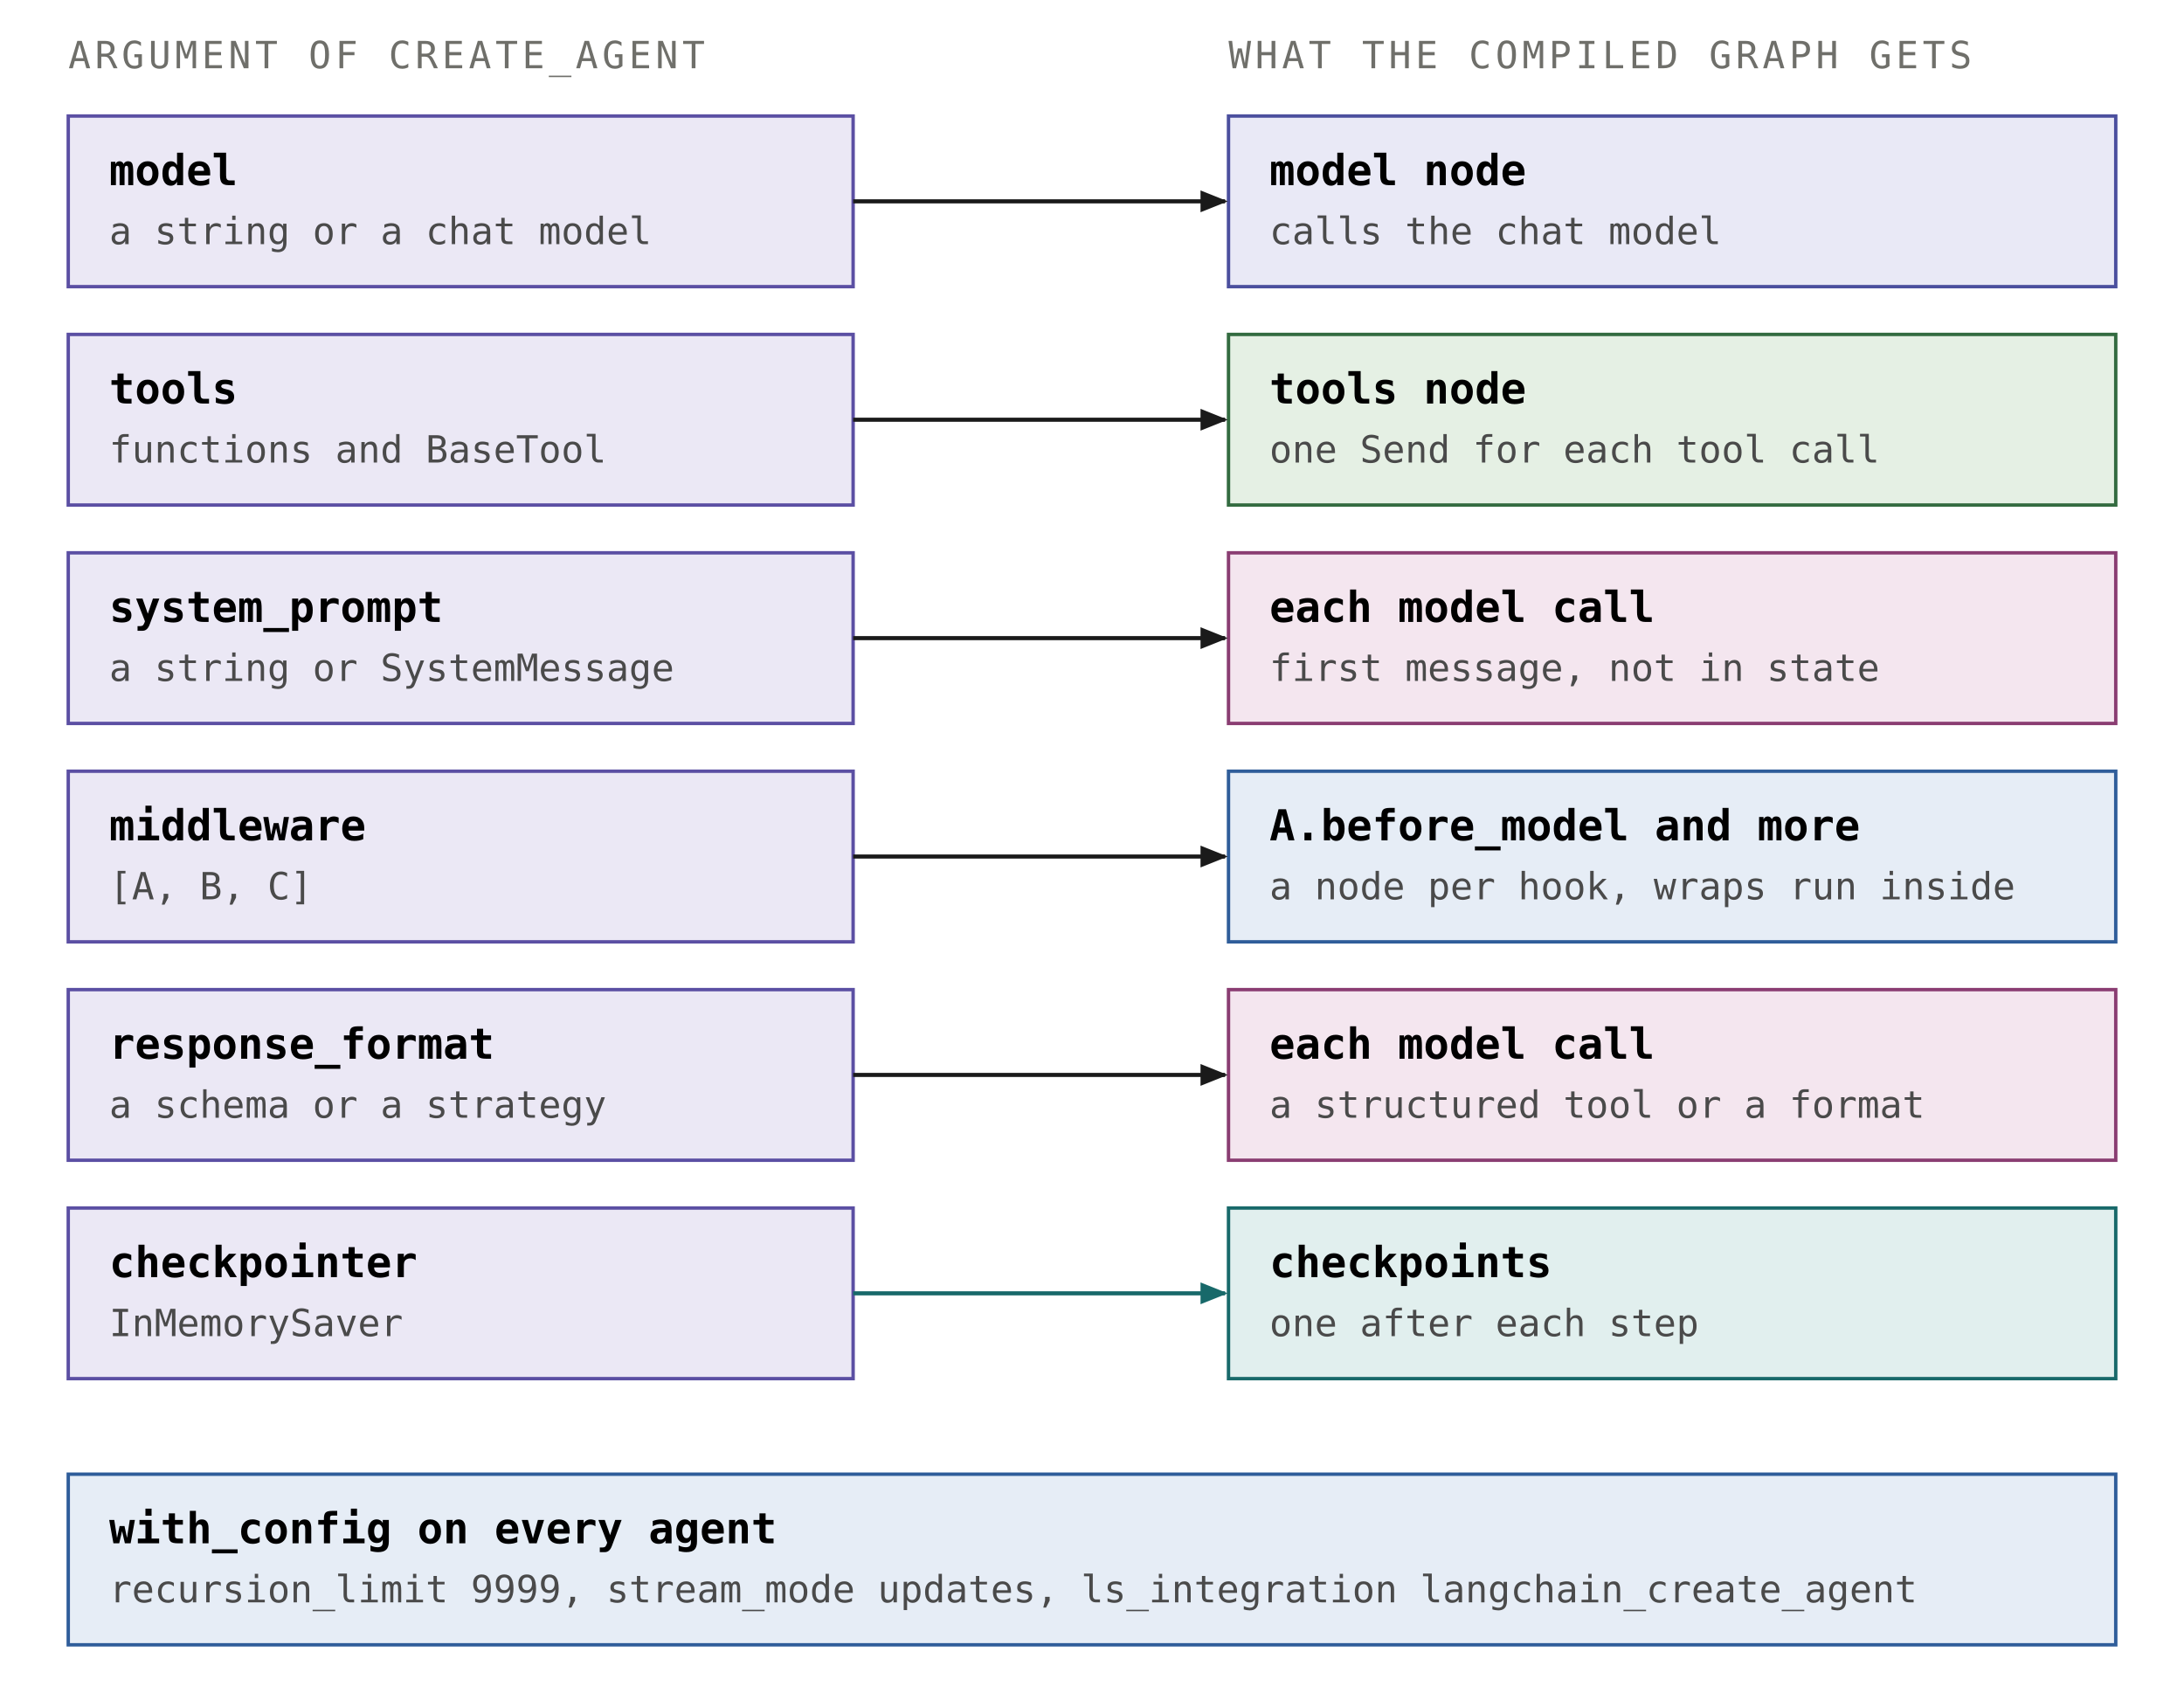
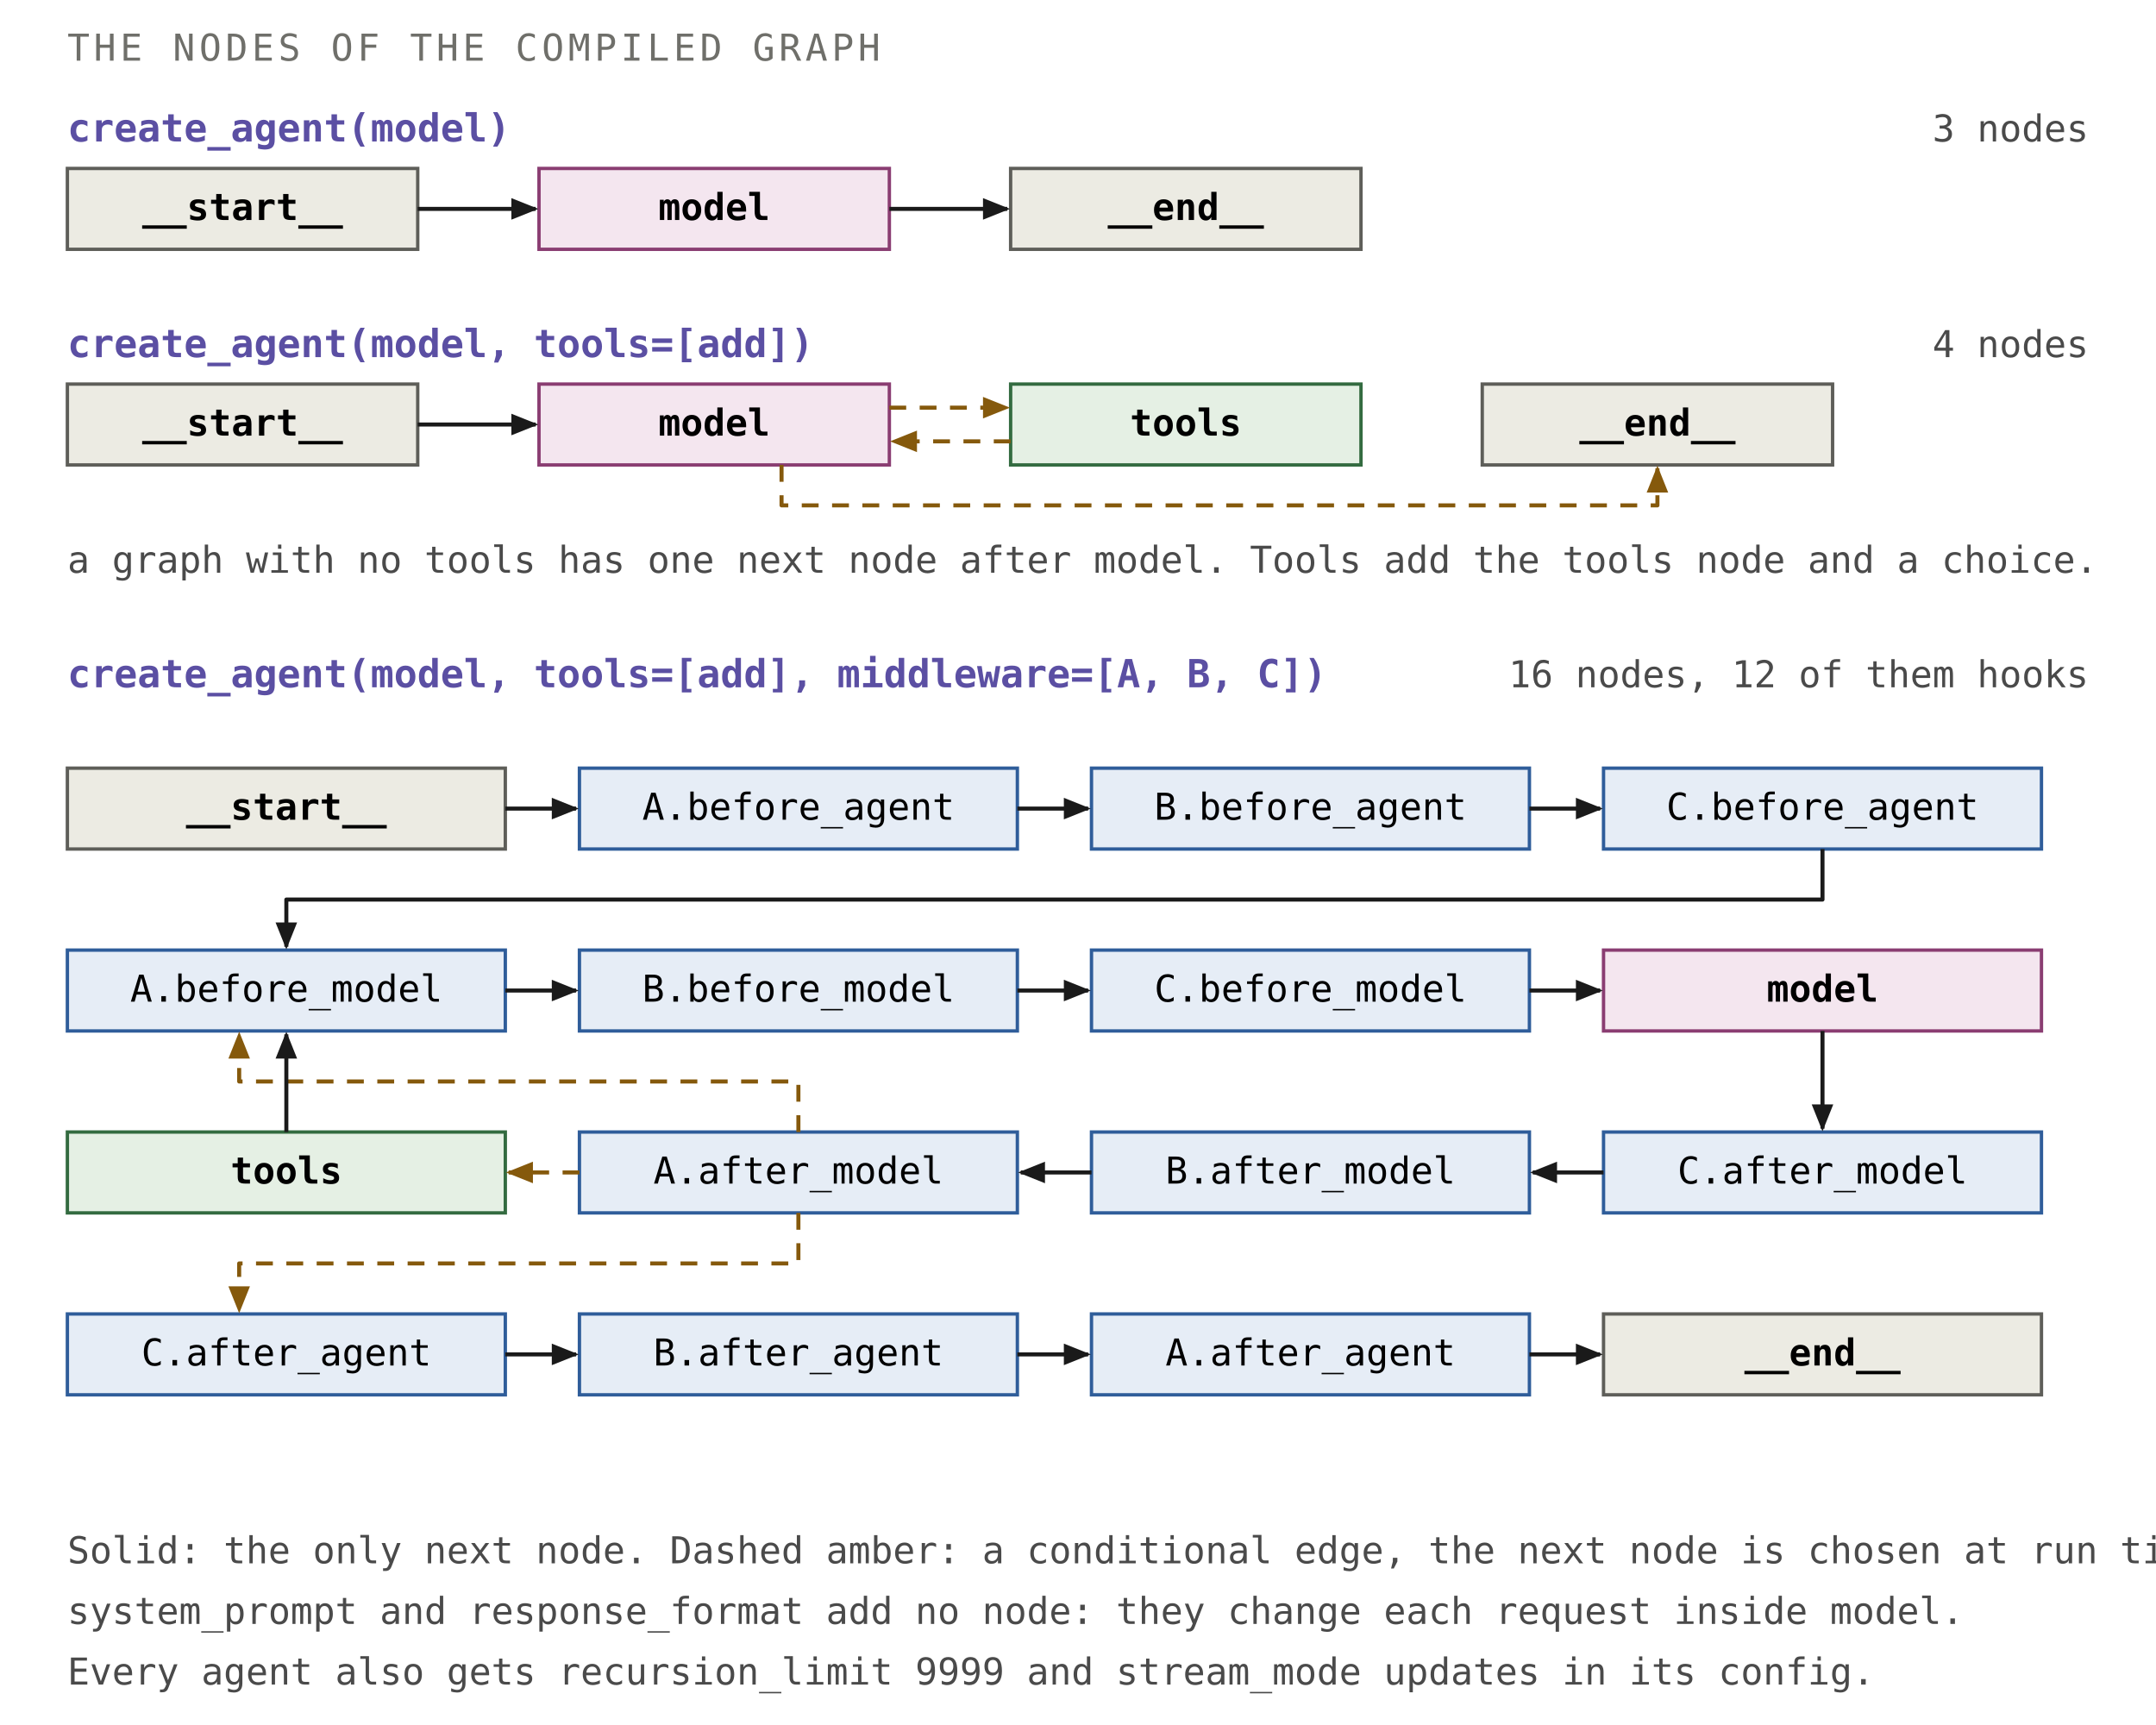
- <svg xmlns="http://www.w3.org/2000/svg" viewBox="0 0 640 500" role="img" aria-labelledby="fig-3-1-title fig-3-1-desc" font-family="JetBrains Mono, ui-monospace, monospace">
+ <svg xmlns="http://www.w3.org/2000/svg" viewBox="0 0 640 512" role="img" aria-labelledby="fig-3-1-title fig-3-1-desc" font-family="JetBrains Mono, ui-monospace, monospace">
  <defs>
    <marker id="fig-3-1-head-ink" viewBox="0 0 10 10" refX="9" refY="5" markerWidth="8" markerHeight="8" markerUnits="userSpaceOnUse" orient="auto-start-reverse">
      <path d="M0 1 L10 5 L0 9 z" fill="var(--m-ink, #1a1a1a)" />
    </marker>
-     <marker id="fig-3-1-head-teal" viewBox="0 0 10 10" refX="9" refY="5" markerWidth="8" markerHeight="8" markerUnits="userSpaceOnUse" orient="auto-start-reverse">
-       <path d="M0 1 L10 5 L0 9 z" fill="var(--m-teal-ink, #18696a)" />
+     <marker id="fig-3-1-head-amber" viewBox="0 0 10 10" refX="9" refY="5" markerWidth="8" markerHeight="8" markerUnits="userSpaceOnUse" orient="auto-start-reverse">
+       <path d="M0 1 L10 5 L0 9 z" fill="var(--m-amber-ink, #85590c)" />
    </marker>
  </defs>
-   <text x="20" y="20" font-size="11" letter-spacing="1.2" fill="var(--m-ink-mute, #6f6f6a)">ARGUMENT OF CREATE_AGENT</text>
-   <text x="360" y="20" font-size="11" letter-spacing="1.2" fill="var(--m-ink-mute, #6f6f6a)">WHAT THE COMPILED GRAPH GETS</text>
-   <rect x="20" y="34" width="230" height="50" fill="var(--m-violet-fill, #ebe8f5)" stroke="var(--m-violet-ink, #5b4fa3)" />
-   <text x="32" y="54.25" font-size="12.5" font-weight="700">model</text>
-   <text x="32" y="71.55" font-size="11" class="m-serif" fill="var(--m-ink-soft, #4a4a4a)">a string or a chat model</text>
-   <rect x="360" y="34" width="260" height="50" fill="var(--m-indigo-fill, #e9e9f6)" stroke="var(--m-indigo-ink, #4b4f9e)" />
-   <text x="372" y="54.25" font-size="12.5" font-weight="700">model node</text>
-   <text x="372" y="71.55" font-size="11" class="m-serif" fill="var(--m-ink-soft, #4a4a4a)">calls the chat model</text>
-   <line x1="250" y1="59" x2="359" y2="59" stroke="var(--m-ink, #1a1a1a)" stroke-width="1.2" marker-end="url(#fig-3-1-head-ink)" />
-   <rect x="20" y="98" width="230" height="50" fill="var(--m-violet-fill, #ebe8f5)" stroke="var(--m-violet-ink, #5b4fa3)" />
-   <text x="32" y="118.25" font-size="12.5" font-weight="700">tools</text>
-   <text x="32" y="135.55" font-size="11" class="m-serif" fill="var(--m-ink-soft, #4a4a4a)">functions and BaseTool</text>
-   <rect x="360" y="98" width="260" height="50" fill="var(--m-green-fill, #e5f0e4)" stroke="var(--m-green-ink, #336b40)" />
-   <text x="372" y="118.25" font-size="12.5" font-weight="700">tools node</text>
-   <text x="372" y="135.55" font-size="11" class="m-serif" fill="var(--m-ink-soft, #4a4a4a)">one Send for each tool call</text>
-   <line x1="250" y1="123" x2="359" y2="123" stroke="var(--m-ink, #1a1a1a)" stroke-width="1.2" marker-end="url(#fig-3-1-head-ink)" />
-   <rect x="20" y="162" width="230" height="50" fill="var(--m-violet-fill, #ebe8f5)" stroke="var(--m-violet-ink, #5b4fa3)" />
-   <text x="32" y="182.25" font-size="12.5" font-weight="700">system_prompt</text>
-   <text x="32" y="199.55" font-size="11" class="m-serif" fill="var(--m-ink-soft, #4a4a4a)">a string or SystemMessage</text>
-   <rect x="360" y="162" width="260" height="50" fill="var(--m-plum-fill, #f4e6ef)" stroke="var(--m-plum-ink, #8a3d72)" />
-   <text x="372" y="182.25" font-size="12.5" font-weight="700">each model call</text>
-   <text x="372" y="199.55" font-size="11" class="m-serif" fill="var(--m-ink-soft, #4a4a4a)">first message, not in state</text>
-   <line x1="250" y1="187" x2="359" y2="187" stroke="var(--m-ink, #1a1a1a)" stroke-width="1.2" marker-end="url(#fig-3-1-head-ink)" />
-   <rect x="20" y="226" width="230" height="50" fill="var(--m-violet-fill, #ebe8f5)" stroke="var(--m-violet-ink, #5b4fa3)" />
-   <text x="32" y="246.25" font-size="12.5" font-weight="700">middleware</text>
-   <text x="32" y="263.55" font-size="11" class="m-serif" fill="var(--m-ink-soft, #4a4a4a)">[A, B, C]</text>
-   <rect x="360" y="226" width="260" height="50" fill="var(--m-blue-fill, #e6edf6)" stroke="var(--m-blue-ink, #2f5d9a)" />
-   <text x="372" y="246.25" font-size="12.5" font-weight="700">A.before_model and more</text>
-   <text x="372" y="263.55" font-size="11" class="m-serif" fill="var(--m-ink-soft, #4a4a4a)">a node per hook, wraps run inside</text>
-   <line x1="250" y1="251" x2="359" y2="251" stroke="var(--m-ink, #1a1a1a)" stroke-width="1.2" marker-end="url(#fig-3-1-head-ink)" />
-   <rect x="20" y="290" width="230" height="50" fill="var(--m-violet-fill, #ebe8f5)" stroke="var(--m-violet-ink, #5b4fa3)" />
-   <text x="32" y="310.25" font-size="12.5" font-weight="700">response_format</text>
-   <text x="32" y="327.55" font-size="11" class="m-serif" fill="var(--m-ink-soft, #4a4a4a)">a schema or a strategy</text>
-   <rect x="360" y="290" width="260" height="50" fill="var(--m-plum-fill, #f4e6ef)" stroke="var(--m-plum-ink, #8a3d72)" />
-   <text x="372" y="310.25" font-size="12.5" font-weight="700">each model call</text>
-   <text x="372" y="327.55" font-size="11" class="m-serif" fill="var(--m-ink-soft, #4a4a4a)">a structured tool or a format</text>
-   <line x1="250" y1="315" x2="359" y2="315" stroke="var(--m-ink, #1a1a1a)" stroke-width="1.2" marker-end="url(#fig-3-1-head-ink)" />
-   <rect x="20" y="354" width="230" height="50" fill="var(--m-violet-fill, #ebe8f5)" stroke="var(--m-violet-ink, #5b4fa3)" />
-   <text x="32" y="374.25" font-size="12.5" font-weight="700">checkpointer</text>
-   <text x="32" y="391.55" font-size="11" class="m-serif" fill="var(--m-ink-soft, #4a4a4a)">InMemorySaver</text>
-   <rect x="360" y="354" width="260" height="50" fill="var(--m-teal-fill, #e1efee)" stroke="var(--m-teal-ink, #18696a)" />
-   <text x="372" y="374.25" font-size="12.5" font-weight="700">checkpoints</text>
-   <text x="372" y="391.55" font-size="11" class="m-serif" fill="var(--m-ink-soft, #4a4a4a)">one after each step</text>
-   <line x1="250" y1="379" x2="359" y2="379" stroke="var(--m-teal-ink, #18696a)" stroke-width="1.2" marker-end="url(#fig-3-1-head-teal)" />
-   <rect x="20" y="432" width="600" height="50" fill="var(--m-blue-fill, #e6edf6)" stroke="var(--m-blue-ink, #2f5d9a)" />
-   <text x="32" y="452.25" font-size="12.5" font-weight="700">with_config on every agent</text>
-   <text x="32" y="469.55" font-size="11" class="m-serif" fill="var(--m-ink-soft, #4a4a4a)">recursion_limit 9999, stream_mode updates, ls_integration langchain_create_agent</text>
+   <text x="20" y="18" font-size="11" letter-spacing="1.2" fill="var(--m-ink-mute, #6f6f6a)">THE NODES OF THE COMPILED GRAPH</text>
+   <text x="20" y="42" font-size="11.5" font-weight="700" fill="var(--m-violet-ink, #5b4fa3)">create_agent(model)</text>
+   <text x="620" y="42" font-size="11" text-anchor="end" fill="var(--m-ink-soft, #4a4a4a)">3 nodes</text>
+   <rect x="20" y="50" width="104" height="24" fill="var(--m-grey-fill, #ecebe3)" stroke="var(--m-grey-ink, #5e5e59)" />
+   <text x="72" y="65.3" font-size="11" text-anchor="middle" font-weight="700">__start__</text>
+   <rect x="160" y="50" width="104" height="24" fill="var(--m-plum-fill, #f4e6ef)" stroke="var(--m-plum-ink, #8a3d72)" />
+   <text x="212" y="65.3" font-size="11" text-anchor="middle" font-weight="700">model</text>
+   <rect x="300" y="50" width="104" height="24" fill="var(--m-grey-fill, #ecebe3)" stroke="var(--m-grey-ink, #5e5e59)" />
+   <text x="352" y="65.3" font-size="11" text-anchor="middle" font-weight="700">__end__</text>
+   <line x1="124" y1="62" x2="159" y2="62" stroke="var(--m-ink, #1a1a1a)" stroke-width="1.2" marker-end="url(#fig-3-1-head-ink)" />
+   <line x1="264" y1="62" x2="299" y2="62" stroke="var(--m-ink, #1a1a1a)" stroke-width="1.2" marker-end="url(#fig-3-1-head-ink)" />
+   <text x="20" y="106" font-size="11.5" font-weight="700" fill="var(--m-violet-ink, #5b4fa3)">create_agent(model, tools=[add])</text>
+   <text x="620" y="106" font-size="11" text-anchor="end" fill="var(--m-ink-soft, #4a4a4a)">4 nodes</text>
+   <rect x="20" y="114" width="104" height="24" fill="var(--m-grey-fill, #ecebe3)" stroke="var(--m-grey-ink, #5e5e59)" />
+   <text x="72" y="129.3" font-size="11" text-anchor="middle" font-weight="700">__start__</text>
+   <rect x="160" y="114" width="104" height="24" fill="var(--m-plum-fill, #f4e6ef)" stroke="var(--m-plum-ink, #8a3d72)" />
+   <text x="212" y="129.3" font-size="11" text-anchor="middle" font-weight="700">model</text>
+   <rect x="300" y="114" width="104" height="24" fill="var(--m-green-fill, #e5f0e4)" stroke="var(--m-green-ink, #336b40)" />
+   <text x="352" y="129.3" font-size="11" text-anchor="middle" font-weight="700">tools</text>
+   <rect x="440" y="114" width="104" height="24" fill="var(--m-grey-fill, #ecebe3)" stroke="var(--m-grey-ink, #5e5e59)" />
+   <text x="492" y="129.3" font-size="11" text-anchor="middle" font-weight="700">__end__</text>
+   <line x1="124" y1="126" x2="159" y2="126" stroke="var(--m-ink, #1a1a1a)" stroke-width="1.2" marker-end="url(#fig-3-1-head-ink)" />
+   <path d="M232 138 V150 H492 V139" fill="none" stroke="var(--m-amber-ink, #85590c)" stroke-width="1.2" stroke-dasharray="5 4" stroke-linejoin="round" marker-end="url(#fig-3-1-head-amber)" />
+   <line x1="264" y1="121" x2="299" y2="121" stroke="var(--m-amber-ink, #85590c)" stroke-width="1.2" stroke-dasharray="5 4" marker-end="url(#fig-3-1-head-amber)" />
+   <line x1="300" y1="131" x2="265" y2="131" stroke="var(--m-amber-ink, #85590c)" stroke-width="1.2" stroke-dasharray="5 4" marker-end="url(#fig-3-1-head-amber)" />
+   <text x="20" y="170" font-size="11" class="m-serif" fill="var(--m-ink-soft, #4a4a4a)">a graph with no tools has one next node after model. Tools add the tools node and a choice.</text>
+   <text x="20" y="204" font-size="11.5" font-weight="700" fill="var(--m-violet-ink, #5b4fa3)">create_agent(model, tools=[add], middleware=[A, B, C])</text>
+   <text x="620" y="204" font-size="11" text-anchor="end" fill="var(--m-ink-soft, #4a4a4a)">16 nodes, 12 of them hooks</text>
+   <rect x="20" y="228" width="130" height="24" fill="var(--m-grey-fill, #ecebe3)" stroke="var(--m-grey-ink, #5e5e59)" />
+   <text x="85" y="243.3" font-size="11" text-anchor="middle" font-weight="700">__start__</text>
+   <rect x="476" y="282" width="130" height="24" fill="var(--m-plum-fill, #f4e6ef)" stroke="var(--m-plum-ink, #8a3d72)" />
+   <text x="541" y="297.3" font-size="11" text-anchor="middle" font-weight="700">model</text>
+   <rect x="20" y="336" width="130" height="24" fill="var(--m-green-fill, #e5f0e4)" stroke="var(--m-green-ink, #336b40)" />
+   <text x="85" y="351.3" font-size="11" text-anchor="middle" font-weight="700">tools</text>
+   <rect x="172" y="228" width="130" height="24" fill="var(--m-blue-fill, #e6edf6)" stroke="var(--m-blue-ink, #2f5d9a)" />
+   <text x="237" y="243.3" font-size="11" text-anchor="middle" font-weight="400">A.before_agent</text>
+   <rect x="20" y="282" width="130" height="24" fill="var(--m-blue-fill, #e6edf6)" stroke="var(--m-blue-ink, #2f5d9a)" />
+   <text x="85" y="297.3" font-size="11" text-anchor="middle" font-weight="400">A.before_model</text>
+   <rect x="172" y="336" width="130" height="24" fill="var(--m-blue-fill, #e6edf6)" stroke="var(--m-blue-ink, #2f5d9a)" />
+   <text x="237" y="351.3" font-size="11" text-anchor="middle" font-weight="400">A.after_model</text>
+   <rect x="324" y="390" width="130" height="24" fill="var(--m-blue-fill, #e6edf6)" stroke="var(--m-blue-ink, #2f5d9a)" />
+   <text x="389" y="405.3" font-size="11" text-anchor="middle" font-weight="400">A.after_agent</text>
+   <rect x="324" y="228" width="130" height="24" fill="var(--m-blue-fill, #e6edf6)" stroke="var(--m-blue-ink, #2f5d9a)" />
+   <text x="389" y="243.3" font-size="11" text-anchor="middle" font-weight="400">B.before_agent</text>
+   <rect x="172" y="282" width="130" height="24" fill="var(--m-blue-fill, #e6edf6)" stroke="var(--m-blue-ink, #2f5d9a)" />
+   <text x="237" y="297.3" font-size="11" text-anchor="middle" font-weight="400">B.before_model</text>
+   <rect x="324" y="336" width="130" height="24" fill="var(--m-blue-fill, #e6edf6)" stroke="var(--m-blue-ink, #2f5d9a)" />
+   <text x="389" y="351.3" font-size="11" text-anchor="middle" font-weight="400">B.after_model</text>
+   <rect x="172" y="390" width="130" height="24" fill="var(--m-blue-fill, #e6edf6)" stroke="var(--m-blue-ink, #2f5d9a)" />
+   <text x="237" y="405.3" font-size="11" text-anchor="middle" font-weight="400">B.after_agent</text>
+   <rect x="476" y="228" width="130" height="24" fill="var(--m-blue-fill, #e6edf6)" stroke="var(--m-blue-ink, #2f5d9a)" />
+   <text x="541" y="243.3" font-size="11" text-anchor="middle" font-weight="400">C.before_agent</text>
+   <rect x="324" y="282" width="130" height="24" fill="var(--m-blue-fill, #e6edf6)" stroke="var(--m-blue-ink, #2f5d9a)" />
+   <text x="389" y="297.3" font-size="11" text-anchor="middle" font-weight="400">C.before_model</text>
+   <rect x="476" y="336" width="130" height="24" fill="var(--m-blue-fill, #e6edf6)" stroke="var(--m-blue-ink, #2f5d9a)" />
+   <text x="541" y="351.3" font-size="11" text-anchor="middle" font-weight="400">C.after_model</text>
+   <rect x="20" y="390" width="130" height="24" fill="var(--m-blue-fill, #e6edf6)" stroke="var(--m-blue-ink, #2f5d9a)" />
+   <text x="85" y="405.3" font-size="11" text-anchor="middle" font-weight="400">C.after_agent</text>
+   <rect x="476" y="390" width="130" height="24" fill="var(--m-grey-fill, #ecebe3)" stroke="var(--m-grey-ink, #5e5e59)" />
+   <text x="541" y="405.3" font-size="11" text-anchor="middle" font-weight="700">__end__</text>
+   <path d="M237 336 V321 H71 V307" fill="none" stroke="var(--m-amber-ink, #85590c)" stroke-width="1.2" stroke-dasharray="5 4" stroke-linejoin="round" marker-end="url(#fig-3-1-head-amber)" />
+   <path d="M237 360 V375 H71 V389" fill="none" stroke="var(--m-amber-ink, #85590c)" stroke-width="1.2" stroke-dasharray="5 4" stroke-linejoin="round" marker-end="url(#fig-3-1-head-amber)" />
+   <line x1="172" y1="348" x2="151" y2="348" stroke="var(--m-amber-ink, #85590c)" stroke-width="1.2" stroke-dasharray="5 4" marker-end="url(#fig-3-1-head-amber)" />
+   <line x1="302" y1="240" x2="323" y2="240" stroke="var(--m-ink, #1a1a1a)" stroke-width="1.2" marker-end="url(#fig-3-1-head-ink)" />
+   <line x1="150" y1="294" x2="171" y2="294" stroke="var(--m-ink, #1a1a1a)" stroke-width="1.2" marker-end="url(#fig-3-1-head-ink)" />
+   <line x1="302" y1="402" x2="323" y2="402" stroke="var(--m-ink, #1a1a1a)" stroke-width="1.2" marker-end="url(#fig-3-1-head-ink)" />
+   <line x1="324" y1="348" x2="303" y2="348" stroke="var(--m-ink, #1a1a1a)" stroke-width="1.2" marker-end="url(#fig-3-1-head-ink)" />
+   <line x1="454" y1="240" x2="475" y2="240" stroke="var(--m-ink, #1a1a1a)" stroke-width="1.2" marker-end="url(#fig-3-1-head-ink)" />
+   <line x1="302" y1="294" x2="323" y2="294" stroke="var(--m-ink, #1a1a1a)" stroke-width="1.2" marker-end="url(#fig-3-1-head-ink)" />
+   <line x1="150" y1="402" x2="171" y2="402" stroke="var(--m-ink, #1a1a1a)" stroke-width="1.2" marker-end="url(#fig-3-1-head-ink)" />
+   <line x1="476" y1="348" x2="455" y2="348" stroke="var(--m-ink, #1a1a1a)" stroke-width="1.2" marker-end="url(#fig-3-1-head-ink)" />
+   <path d="M541 252 V267 H85 V281" fill="none" stroke="var(--m-ink, #1a1a1a)" stroke-width="1.2" stroke-linejoin="round" marker-end="url(#fig-3-1-head-ink)" />
+   <line x1="454" y1="294" x2="475" y2="294" stroke="var(--m-ink, #1a1a1a)" stroke-width="1.2" marker-end="url(#fig-3-1-head-ink)" />
+   <line x1="150" y1="240" x2="171" y2="240" stroke="var(--m-ink, #1a1a1a)" stroke-width="1.2" marker-end="url(#fig-3-1-head-ink)" />
+   <line x1="541" y1="306" x2="541" y2="335" stroke="var(--m-ink, #1a1a1a)" stroke-width="1.2" marker-end="url(#fig-3-1-head-ink)" />
+   <line x1="85" y1="336" x2="85" y2="307" stroke="var(--m-ink, #1a1a1a)" stroke-width="1.2" marker-end="url(#fig-3-1-head-ink)" />
+   <line x1="454" y1="402" x2="475" y2="402" stroke="var(--m-ink, #1a1a1a)" stroke-width="1.2" marker-end="url(#fig-3-1-head-ink)" />
+   <text x="20" y="464" font-size="11" class="m-serif" fill="var(--m-ink-soft, #4a4a4a)">Solid: the only next node. Dashed amber: a conditional edge, the next node is chosen at run time.</text>
+   <text x="20" y="482" font-size="11" class="m-serif" fill="var(--m-ink-soft, #4a4a4a)">system_prompt and response_format add no node: they change each request inside model.</text>
+   <text x="20" y="500" font-size="11" class="m-serif" fill="var(--m-ink-soft, #4a4a4a)">Every agent also gets recursion_limit 9999 and stream_mode updates in its config.</text>
</svg>
